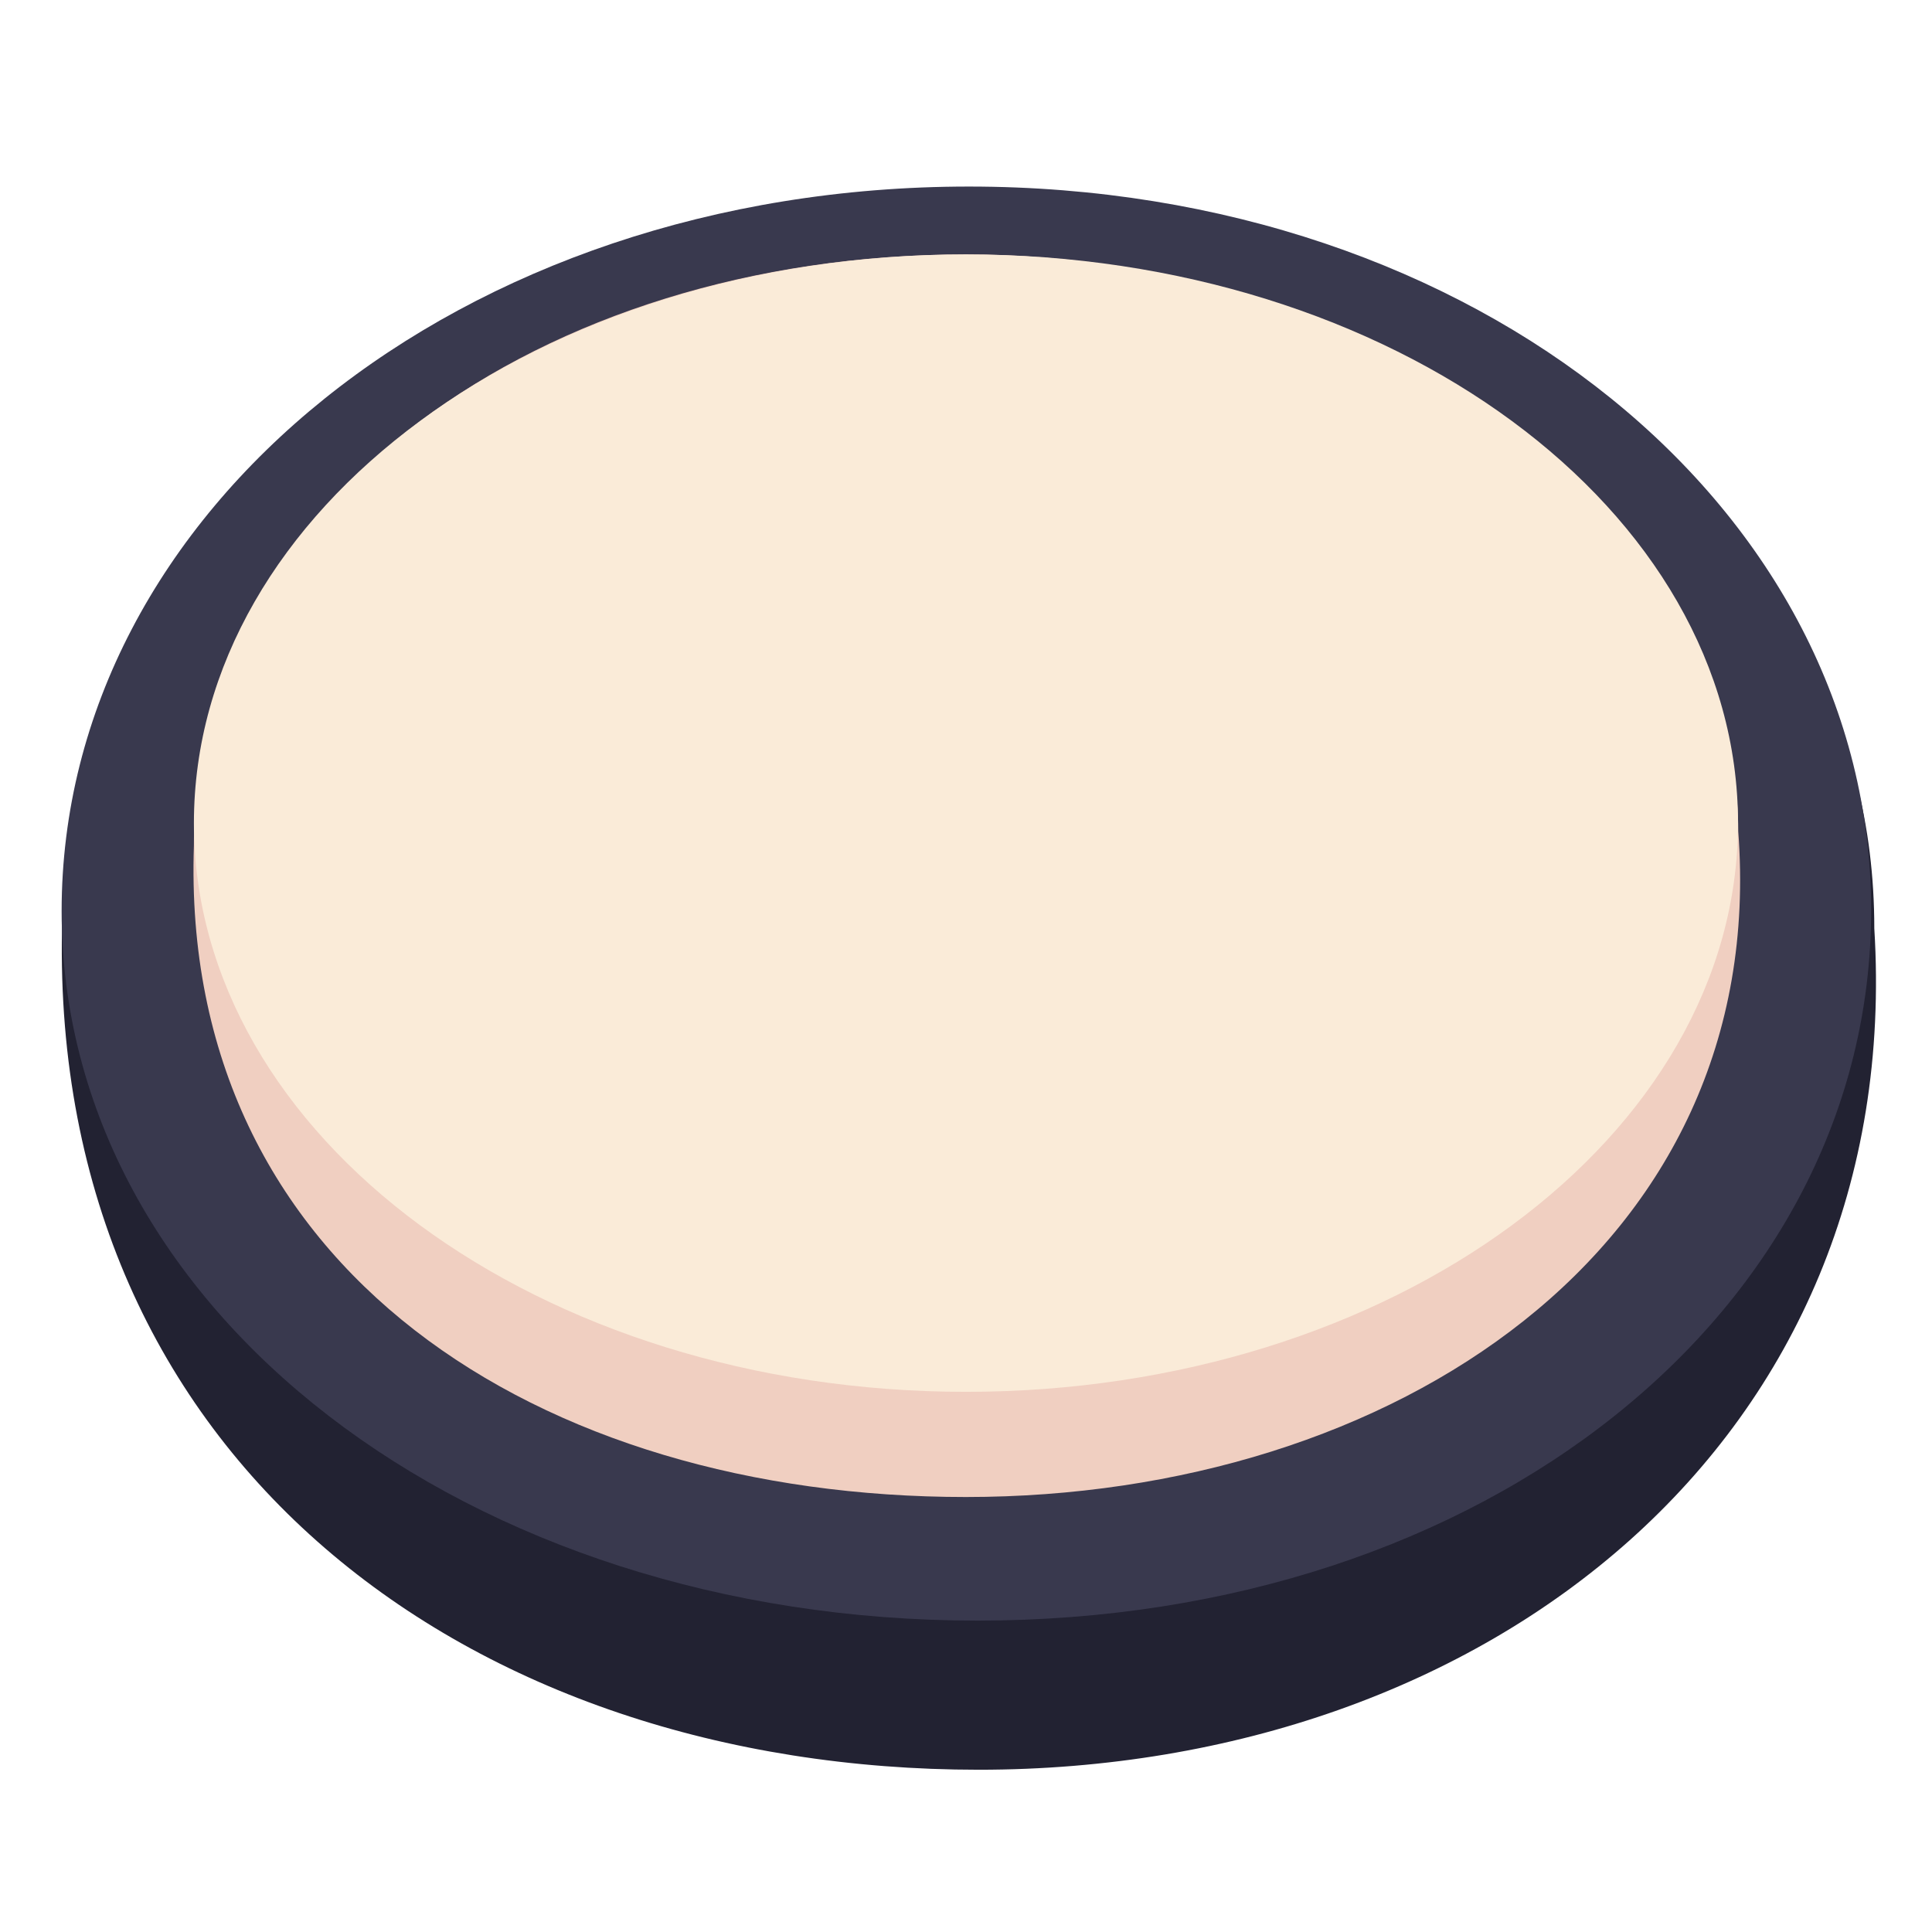
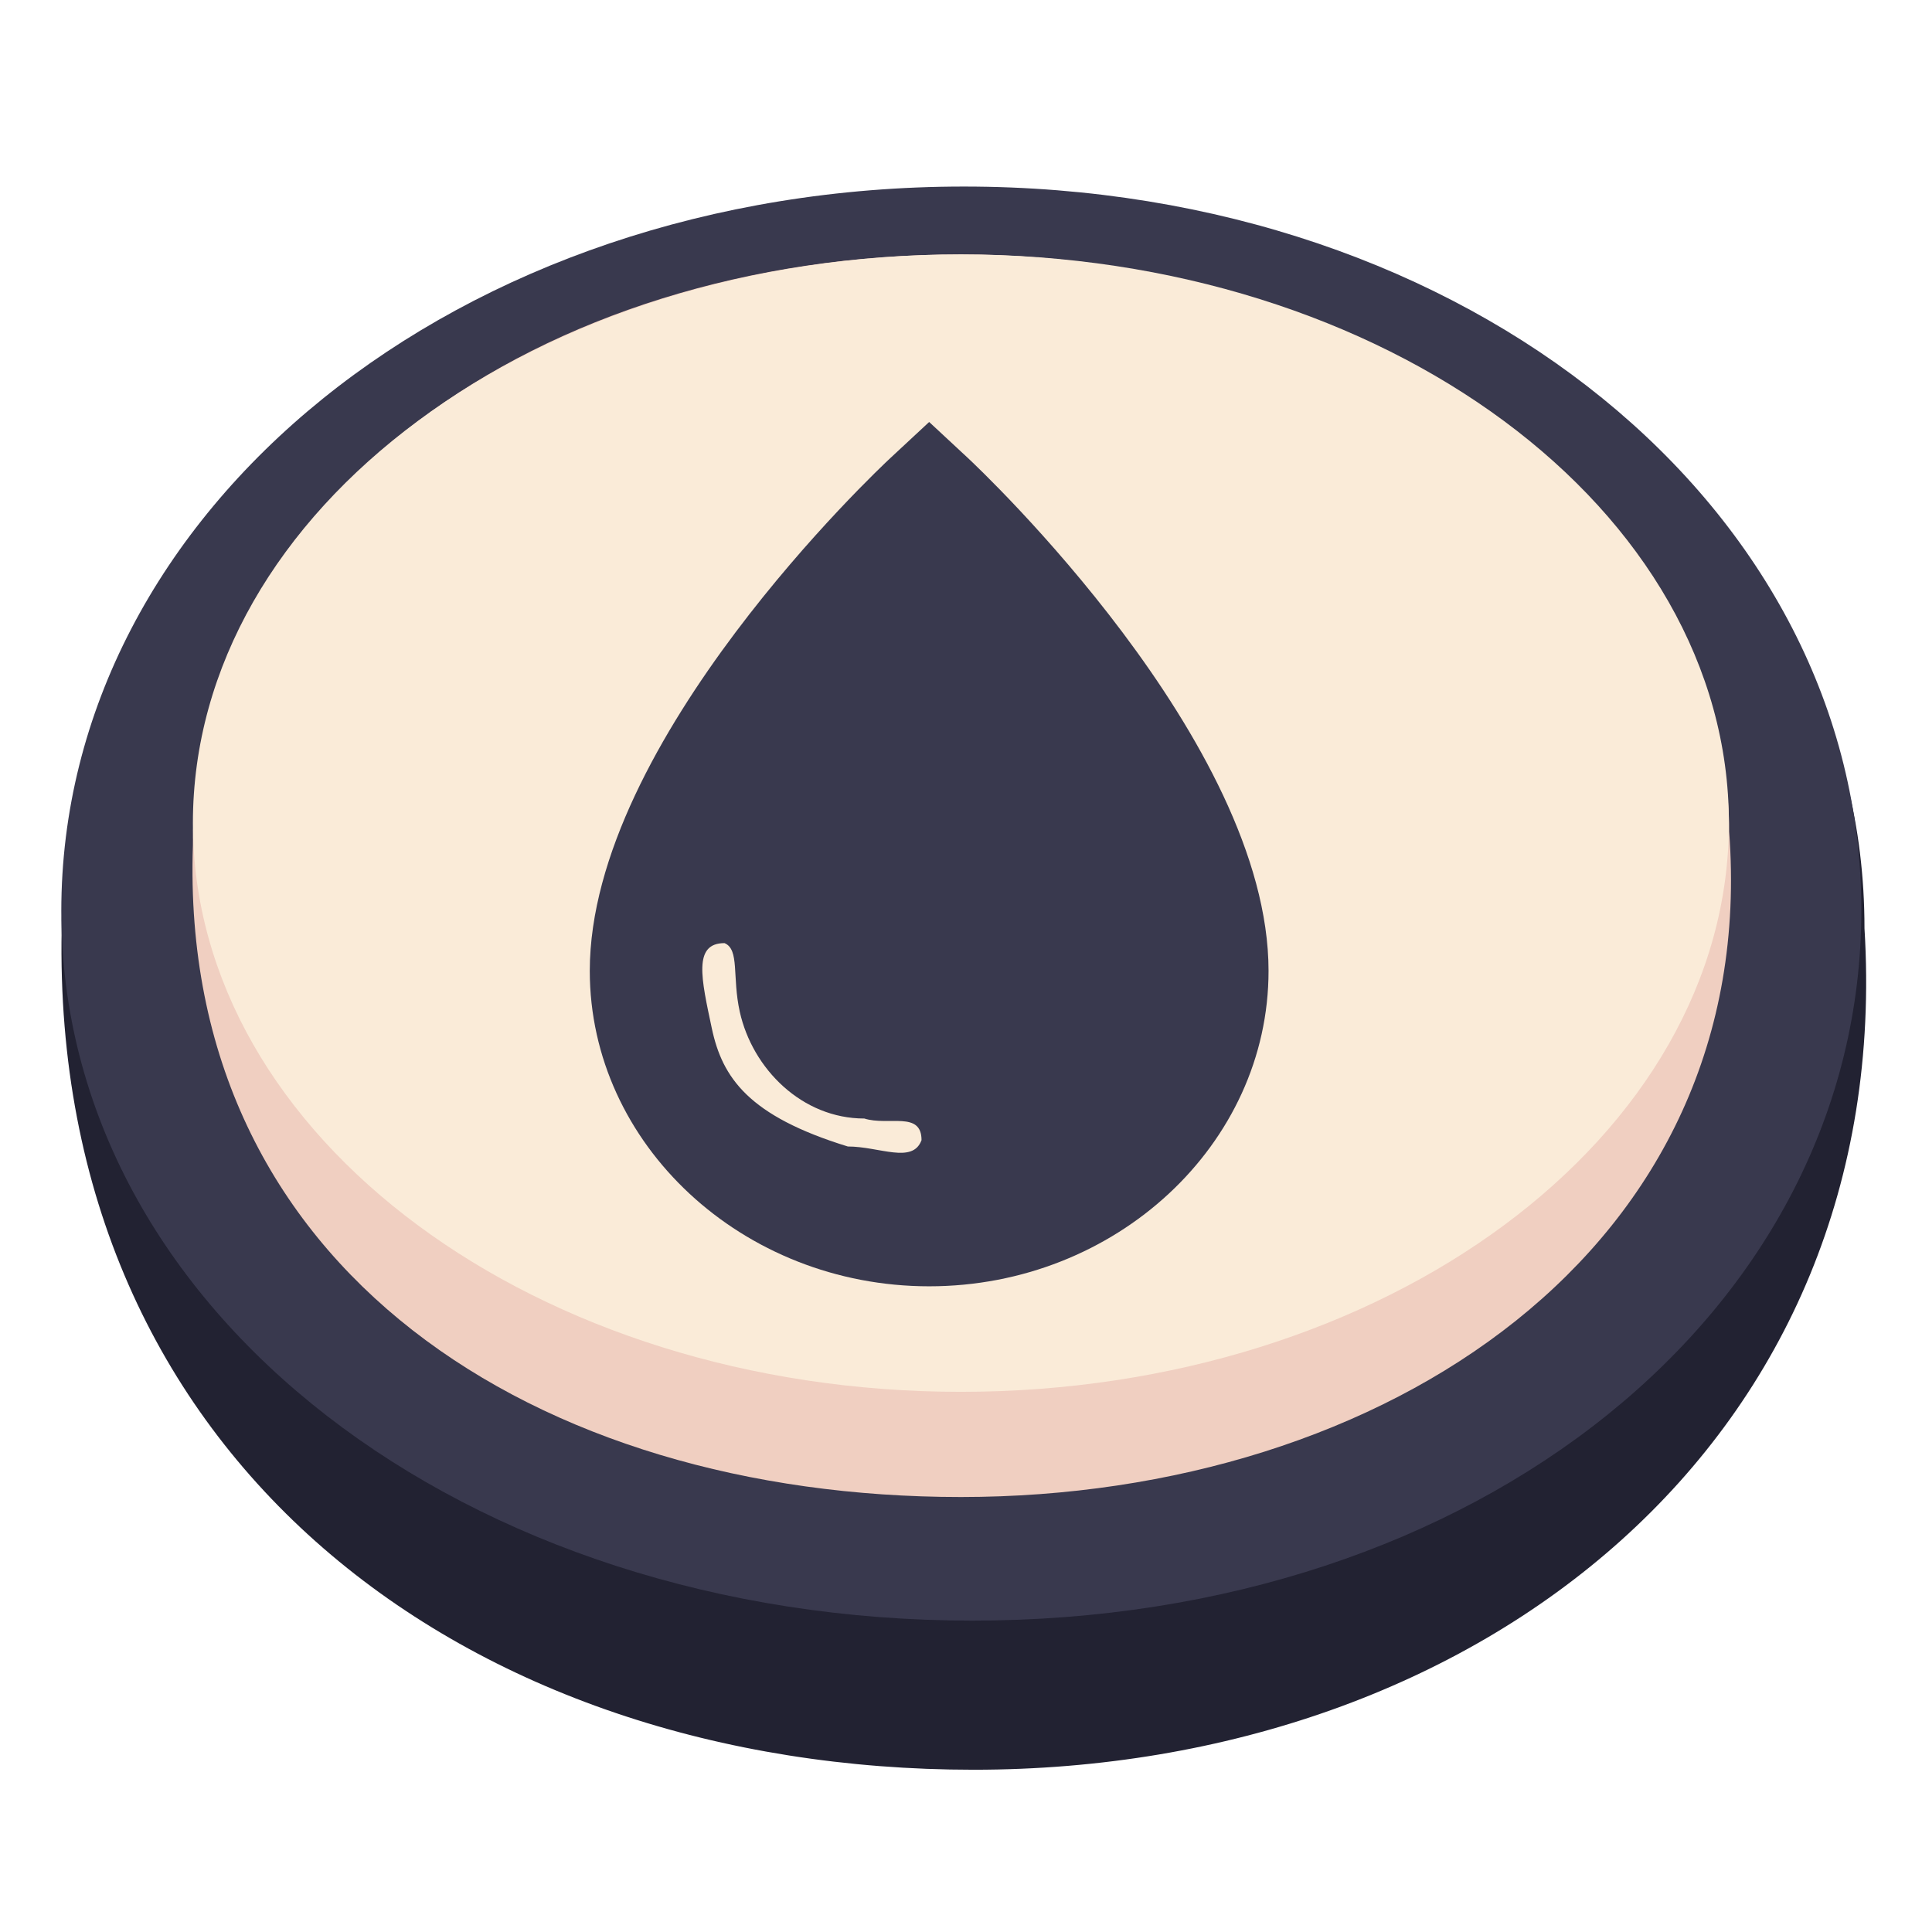
- <svg xmlns="http://www.w3.org/2000/svg" id="Forma_atualizada_E" data-name="Forma atualizada E" width="1000" height="1000" viewBox="0 0 1000 1000">
-   <defs>
-     <style>
-       .cls-1 {
-         fill: #222232;
-       }
- 
-       .cls-1, .cls-2, .cls-3, .cls-4 {
-         fill-rule: evenodd;
-       }
- 
-       .cls-2 {
-         fill: #39394e;
-       }
- 
-       .cls-3 {
-         fill: #f0cfc1;
-       }
- 
-       .cls-4 {
-         fill: #faebd8;
-       }
-     </style>
-   </defs>
-   <path id="Elipse_1_copiar_5" data-name="Elipse 1 copiar 5" class="cls-1" d="M502.211,148c263.955,0,467.924,118.233,467.924,332.512,16.354,264.04-199.571,435.5-463.526,435.5S26.544,755.353,32.088,480.965C32.088,266.686,238.255,148,502.211,148Z" />
-   <path id="Elipse_1_copiar_11" data-name="Elipse 1 copiar 11" class="cls-2" d="M501.516,96.563c263.425,0,466.984,167.418,466.984,374.512S769.33,838.827,505.905,838.827,31.9,678.641,31.9,471.547,238.091,96.563,501.516,96.563Z" />
-   <path id="Elipse_1_copiar_10" data-name="Elipse 1 copiar 10" class="cls-3" d="M499.979,131.682c220.7,0,399.611,143.978,399.73,298.6,16.512,216.032-179.031,344.56-399.73,344.571S92.973,656.937,100.366,437.681C100.366,260.075,279.28,131.682,499.979,131.682Z" />
-   <path id="Elipse_1_copiar_7" data-name="Elipse 1 copiar 7" class="cls-4" d="M499.979,131.682c220.7,0,399.611,131.792,399.611,294.365S720.678,720.412,499.979,720.412,100.368,588.62,100.368,426.047,279.28,131.682,499.979,131.682Z" />
+ <svg xmlns="http://www.w3.org/2000/svg" width="756" height="760" viewBox="0 0 756 760" fill="none">
+   <path fill-rule="evenodd" clip-rule="evenodd" d="M379.672 112.48C579.221 112.48 733.422 202.337 733.422 365.189C745.786 565.859 582.546 696.169 382.996 696.169C183.446 696.169 20.067 574.068 24.259 365.533C24.259 202.681 180.121 112.48 379.672 112.48Z" fill="#222232" />
+   <path fill-rule="evenodd" clip-rule="evenodd" d="M379.146 73.388C578.295 73.388 732.186 200.626 732.186 358.017C732.186 515.408 581.614 637.509 382.464 637.509C183.315 637.509 24.116 515.767 24.116 358.376C24.116 200.984 179.997 73.388 379.146 73.388Z" fill="#39394E" />
+   <path fill-rule="evenodd" clip-rule="evenodd" d="M377.984 100.078C544.833 100.078 680.09 209.502 680.18 327.014C692.663 491.199 544.833 588.88 377.984 588.888C211.136 588.897 70.288 499.272 75.877 332.638C75.877 197.657 211.136 100.078 377.984 100.078Z" fill="#F0CFC1" />
+   <path fill-rule="evenodd" clip-rule="evenodd" d="M377.984 100.078C544.833 100.078 680.09 200.24 680.09 323.796C680.09 447.351 544.833 547.513 377.984 547.513C211.136 547.513 75.878 447.351 75.878 323.796C75.878 200.24 211.136 100.078 377.984 100.078Z" fill="#FAEBD8" />
+   <path d="M365.5 166L350.37 180.063C345.475 184.613 232 291.328 232 381.912C232 450.161 292.075 506 365.5 506C438.925 506 499 450.161 499 381.912C499 291.742 385.525 184.613 380.63 180.063L365.5 166ZM285 371C291 373.5 287.944 384.248 291 398C296 420.5 315.525 440 340 440C349.5 443 362.5 436.918 362.5 448.5C359 458 345.96 451 333.5 451C294.5 439 284.136 424 280 404.5C275.864 385 272.54 371 285 371Z" fill="#39394E" />
</svg>
